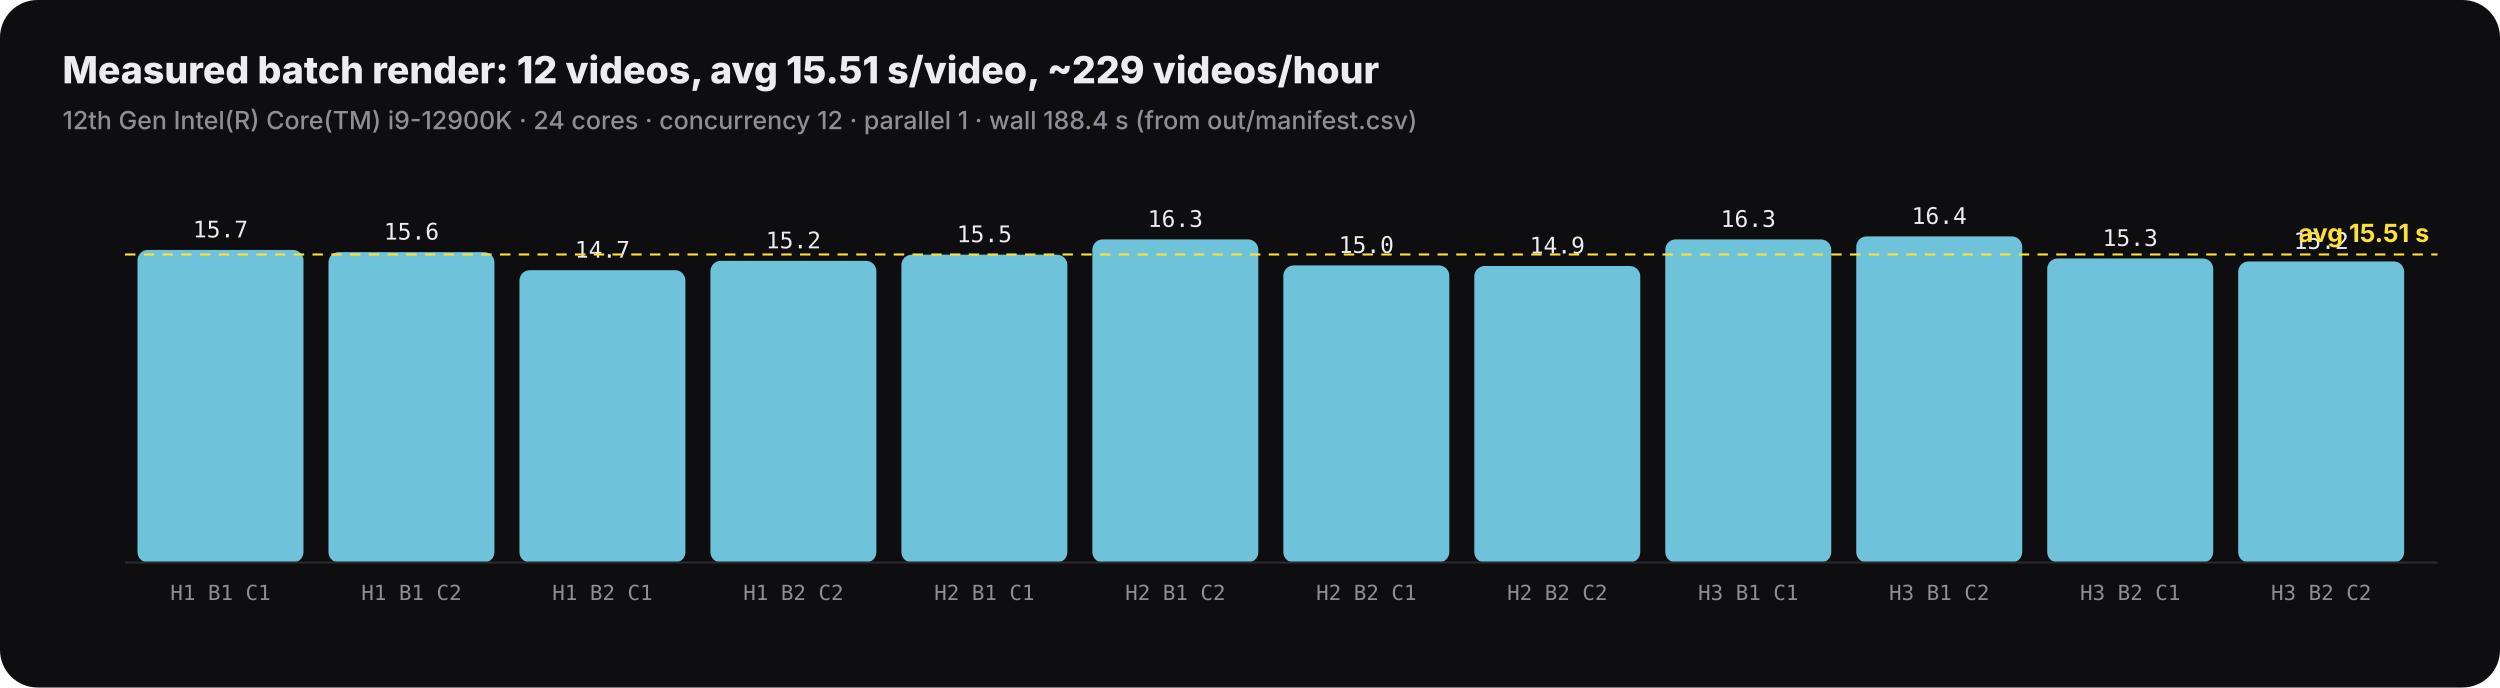
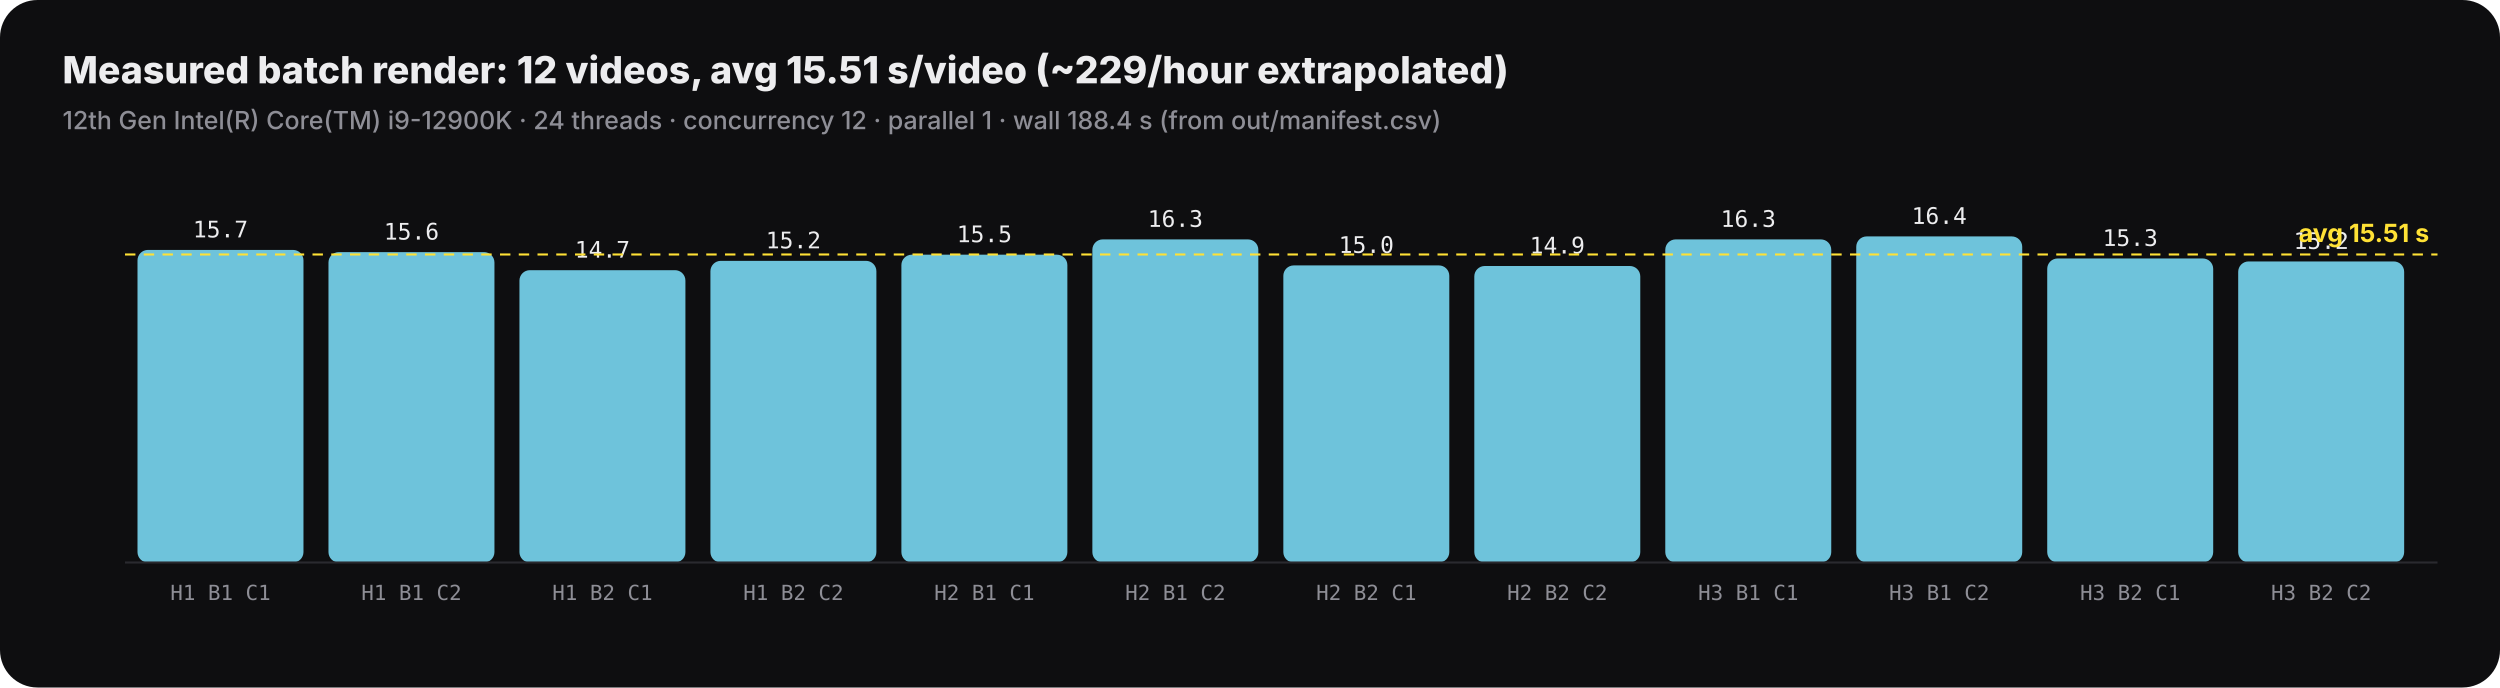
<svg xmlns="http://www.w3.org/2000/svg" width="1200" height="330" viewBox="0 0 1200 330" font-family="Inter, 'Segoe UI', Helvetica, Arial, sans-serif">
  <rect width="1200" height="330" rx="18" fill="#0E0E10" />
-   <text x="30" y="40" font-size="18" fill="#EDEDEF" font-weight="800" text-anchor="start">Measured batch render: 12 videos, avg 15.51 s/video, ~229 videos/hour</text>
-   <text x="30" y="62" font-size="12" fill="#8E8E96" font-weight="500" text-anchor="start">12th Gen Intel(R) Core(TM) i9-12900K · 24 cores · concurrency 12 · parallel 1 · wall 188.4 s (from out/manifest.csv)</text>
+   <text x="30" y="40" font-size="18" fill="#EDEDEF" font-weight="800" text-anchor="start">Measured batch render: 12 videos, avg 15.51 s/video (~229/hour extrapolated)</text>
+   <text x="30" y="62" font-size="12" fill="#8E8E96" font-weight="500" text-anchor="start">12th Gen Intel(R) Core(TM) i9-12900K · 24 threads · concurrency 12 · parallel 1 · wall 188.4 s (from out/manifest.csv)</text>
  <rect x="66" y="119.96" width="79.667" height="150.04" rx="5" fill="#7FE3FF" opacity="0.85" />
  <text x="105.833" y="113.96" font-size="11" fill="#EDEDEF" font-weight="500" text-anchor="middle" font-family="ui-monospace, 'SFMono-Regular', Consolas, monospace">15.7</text>
  <text x="105.833" y="288" font-size="10" fill="#8E8E96" font-weight="500" text-anchor="middle" font-family="ui-monospace, 'SFMono-Regular', Consolas, monospace">H1 B1 C1</text>
  <rect x="157.667" y="121.009" width="79.667" height="148.991" rx="5" fill="#7FE3FF" opacity="0.85" />
  <text x="197.5" y="115.009" font-size="11" fill="#EDEDEF" font-weight="500" text-anchor="middle" font-family="ui-monospace, 'SFMono-Regular', Consolas, monospace">15.6</text>
  <text x="197.5" y="288" font-size="10" fill="#8E8E96" font-weight="500" text-anchor="middle" font-family="ui-monospace, 'SFMono-Regular', Consolas, monospace">H1 B1 C2</text>
  <rect x="249.333" y="129.683" width="79.667" height="140.317" rx="5" fill="#7FE3FF" opacity="0.85" />
  <text x="289.167" y="123.683" font-size="11" fill="#EDEDEF" font-weight="500" text-anchor="middle" font-family="ui-monospace, 'SFMono-Regular', Consolas, monospace">14.7</text>
  <text x="289.167" y="288" font-size="10" fill="#8E8E96" font-weight="500" text-anchor="middle" font-family="ui-monospace, 'SFMono-Regular', Consolas, monospace">H1 B2 C1</text>
  <rect x="341" y="125.203" width="79.667" height="144.797" rx="5" fill="#7FE3FF" opacity="0.85" />
  <text x="380.833" y="119.203" font-size="11" fill="#EDEDEF" font-weight="500" text-anchor="middle" font-family="ui-monospace, 'SFMono-Regular', Consolas, monospace">15.2</text>
  <text x="380.833" y="288" font-size="10" fill="#8E8E96" font-weight="500" text-anchor="middle" font-family="ui-monospace, 'SFMono-Regular', Consolas, monospace">H1 B2 C2</text>
  <rect x="432.667" y="122.248" width="79.667" height="147.752" rx="5" fill="#7FE3FF" opacity="0.85" />
  <text x="472.5" y="116.248" font-size="11" fill="#EDEDEF" font-weight="500" text-anchor="middle" font-family="ui-monospace, 'SFMono-Regular', Consolas, monospace">15.5</text>
  <text x="472.5" y="288" font-size="10" fill="#8E8E96" font-weight="500" text-anchor="middle" font-family="ui-monospace, 'SFMono-Regular', Consolas, monospace">H2 B1 C1</text>
  <rect x="524.333" y="114.908" width="79.667" height="155.092" rx="5" fill="#7FE3FF" opacity="0.85" />
  <text x="564.167" y="108.908" font-size="11" fill="#EDEDEF" font-weight="500" text-anchor="middle" font-family="ui-monospace, 'SFMono-Regular', Consolas, monospace">16.3</text>
  <text x="564.167" y="288" font-size="10" fill="#8E8E96" font-weight="500" text-anchor="middle" font-family="ui-monospace, 'SFMono-Regular', Consolas, monospace">H2 B1 C2</text>
  <rect x="616" y="127.396" width="79.667" height="142.604" rx="5" fill="#7FE3FF" opacity="0.85" />
  <text x="655.833" y="121.396" font-size="11" fill="#EDEDEF" font-weight="500" text-anchor="middle" font-family="ui-monospace, 'SFMono-Regular', Consolas, monospace">15.0</text>
  <text x="655.833" y="288" font-size="10" fill="#8E8E96" font-weight="500" text-anchor="middle" font-family="ui-monospace, 'SFMono-Regular', Consolas, monospace">H2 B2 C1</text>
  <rect x="707.667" y="127.682" width="79.667" height="142.318" rx="5" fill="#7FE3FF" opacity="0.85" />
  <text x="747.5" y="121.682" font-size="11" fill="#EDEDEF" font-weight="500" text-anchor="middle" font-family="ui-monospace, 'SFMono-Regular', Consolas, monospace">14.9</text>
  <text x="747.5" y="288" font-size="10" fill="#8E8E96" font-weight="500" text-anchor="middle" font-family="ui-monospace, 'SFMono-Regular', Consolas, monospace">H2 B2 C2</text>
  <rect x="799.333" y="114.908" width="79.667" height="155.092" rx="5" fill="#7FE3FF" opacity="0.85" />
  <text x="839.167" y="108.908" font-size="11" fill="#EDEDEF" font-weight="500" text-anchor="middle" font-family="ui-monospace, 'SFMono-Regular', Consolas, monospace">16.3</text>
  <text x="839.167" y="288" font-size="10" fill="#8E8E96" font-weight="500" text-anchor="middle" font-family="ui-monospace, 'SFMono-Regular', Consolas, monospace">H3 B1 C1</text>
  <rect x="891" y="113.478" width="79.667" height="156.522" rx="5" fill="#7FE3FF" opacity="0.85" />
  <text x="930.833" y="107.478" font-size="11" fill="#EDEDEF" font-weight="500" text-anchor="middle" font-family="ui-monospace, 'SFMono-Regular', Consolas, monospace">16.4</text>
  <text x="930.833" y="288" font-size="10" fill="#8E8E96" font-weight="500" text-anchor="middle" font-family="ui-monospace, 'SFMono-Regular', Consolas, monospace">H3 B1 C2</text>
  <rect x="982.667" y="124.059" width="79.667" height="145.941" rx="5" fill="#7FE3FF" opacity="0.85" />
  <text x="1022.5" y="118.059" font-size="11" fill="#EDEDEF" font-weight="500" text-anchor="middle" font-family="ui-monospace, 'SFMono-Regular', Consolas, monospace">15.3</text>
  <text x="1022.5" y="288" font-size="10" fill="#8E8E96" font-weight="500" text-anchor="middle" font-family="ui-monospace, 'SFMono-Regular', Consolas, monospace">H3 B2 C1</text>
  <rect x="1074.333" y="125.489" width="79.667" height="144.511" rx="5" fill="#7FE3FF" opacity="0.85" />
  <text x="1114.167" y="119.489" font-size="11" fill="#EDEDEF" font-weight="500" text-anchor="middle" font-family="ui-monospace, 'SFMono-Regular', Consolas, monospace">15.2</text>
  <text x="1114.167" y="288" font-size="10" fill="#8E8E96" font-weight="500" text-anchor="middle" font-family="ui-monospace, 'SFMono-Regular', Consolas, monospace">H3 B2 C2</text>
  <line x1="60" y1="122.153" x2="1170" y2="122.153" stroke="#FFE135" stroke-dasharray="5 4" />
  <text x="1166" y="116.153" font-size="12" fill="#FFE135" font-weight="700" text-anchor="end">avg 15.51 s</text>
  <line x1="60" y1="270" x2="1170" y2="270" stroke="#2A2A2F" />
</svg>
